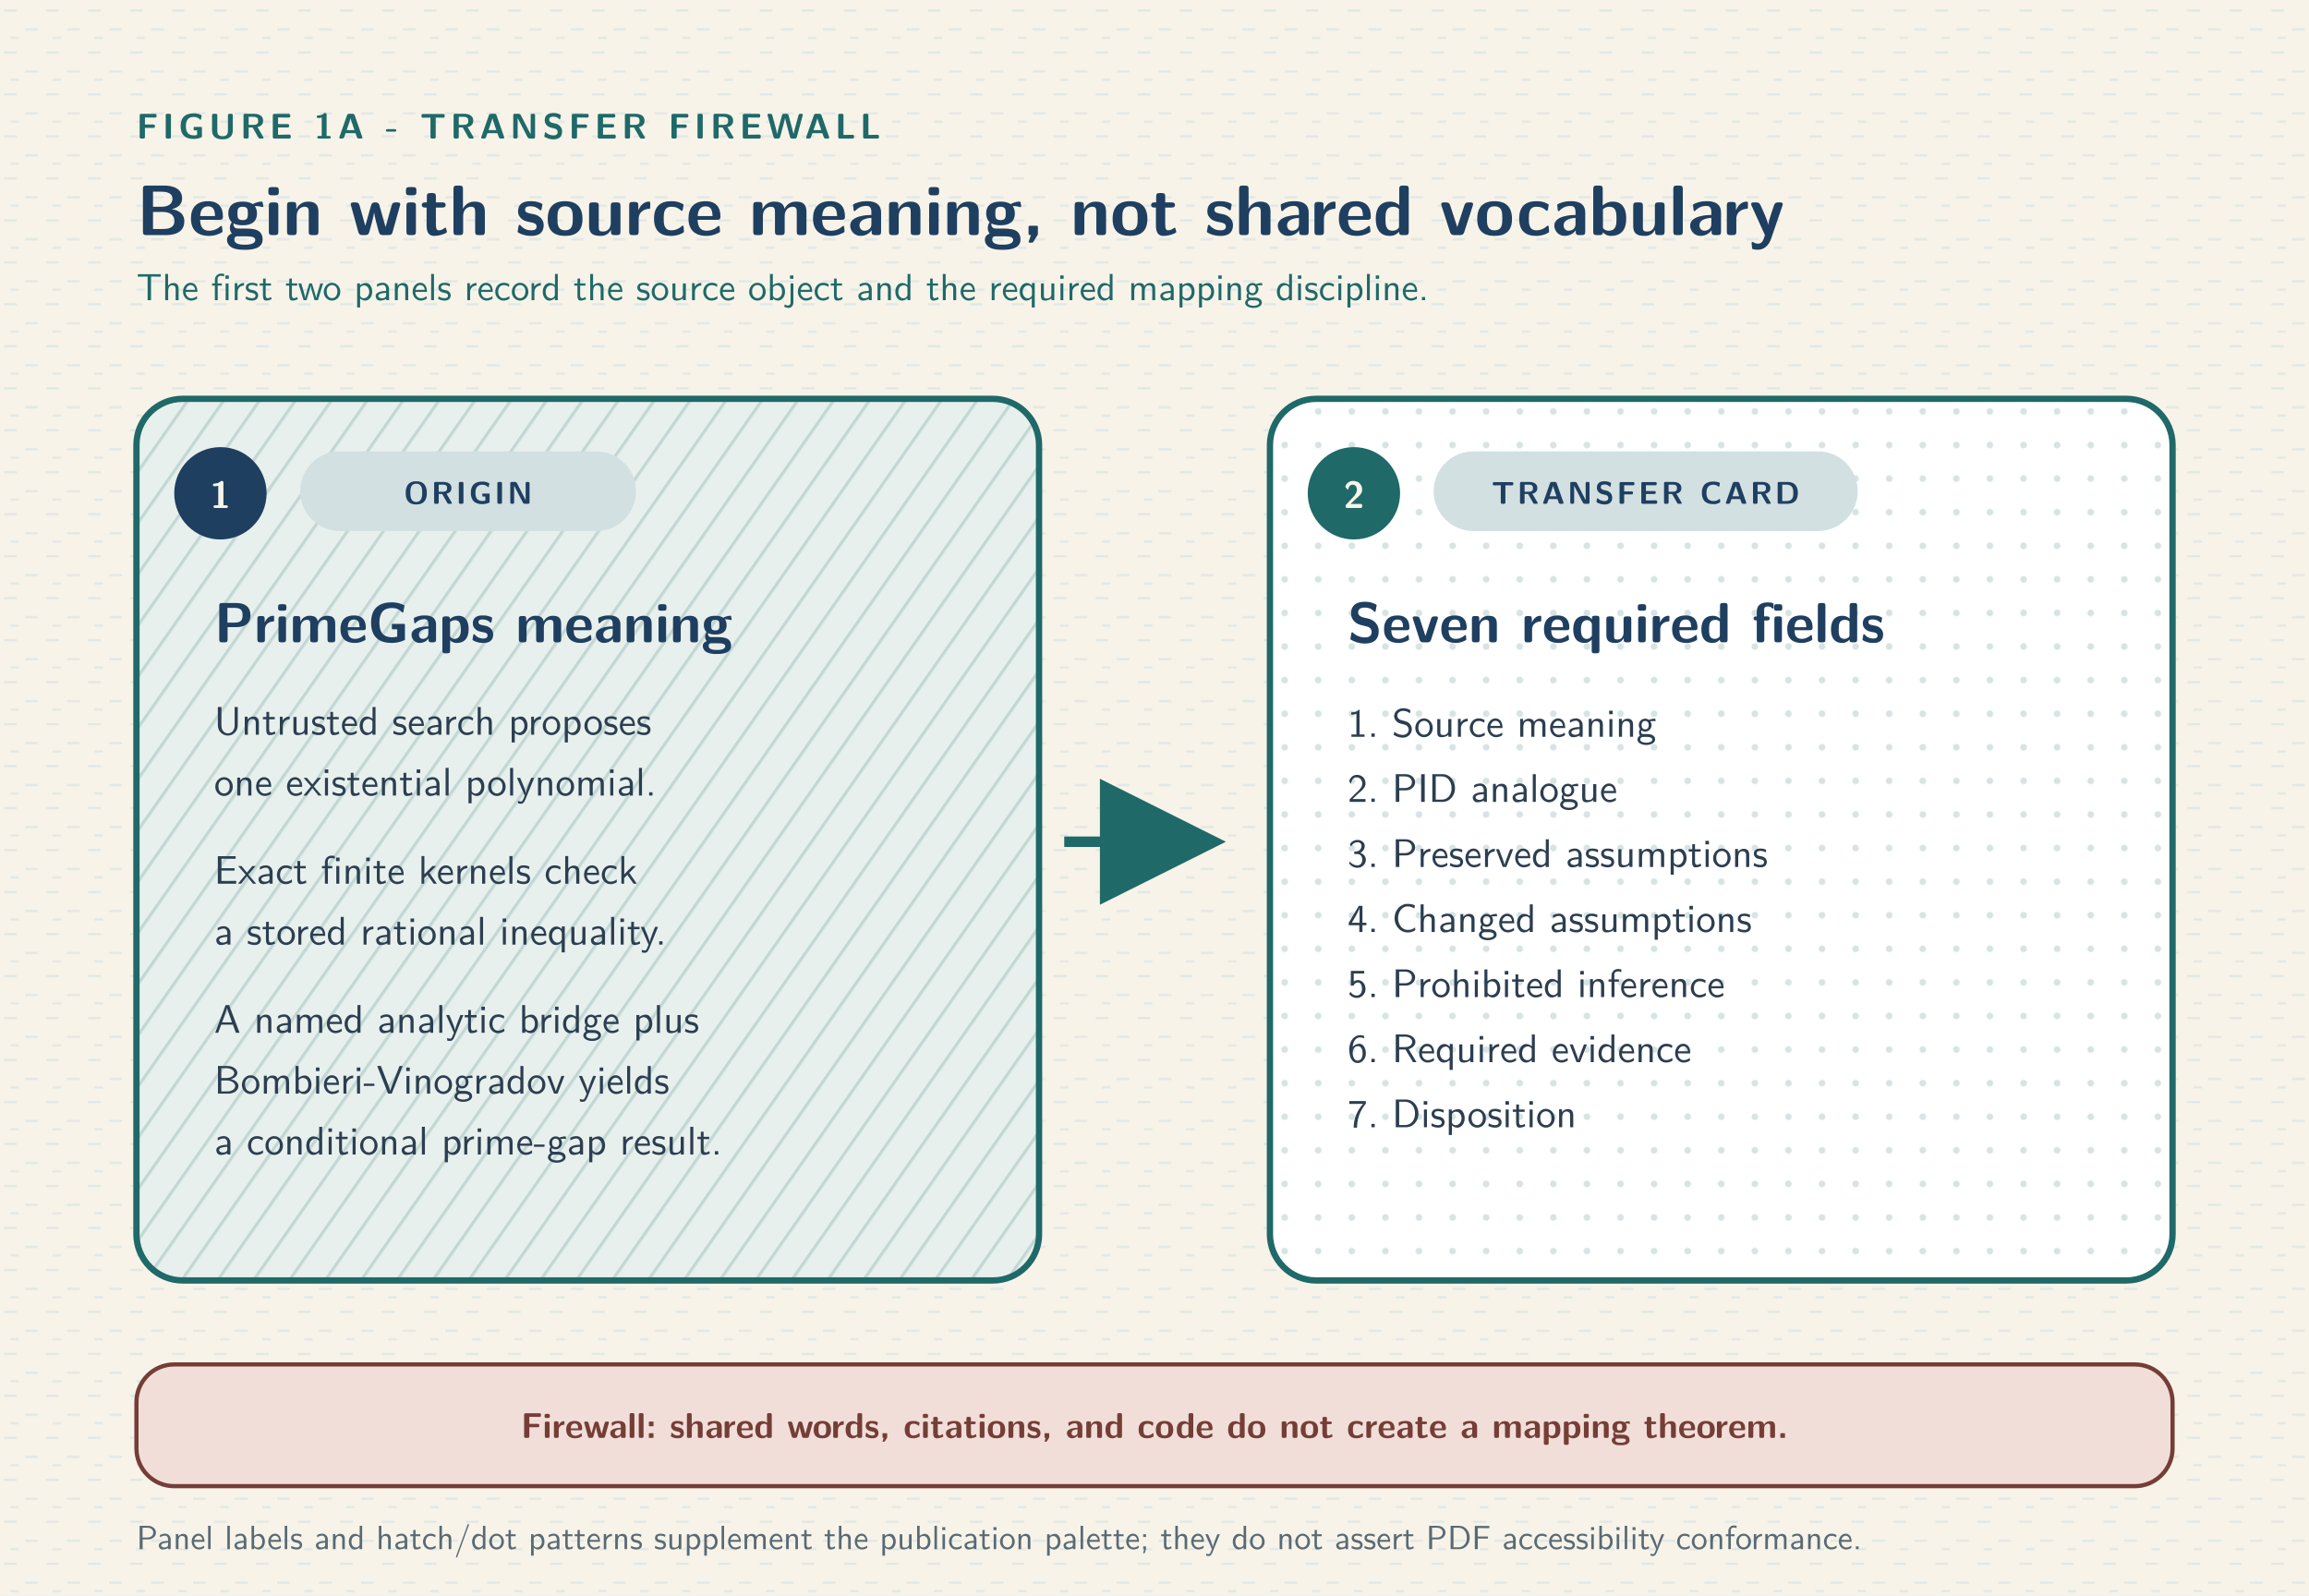
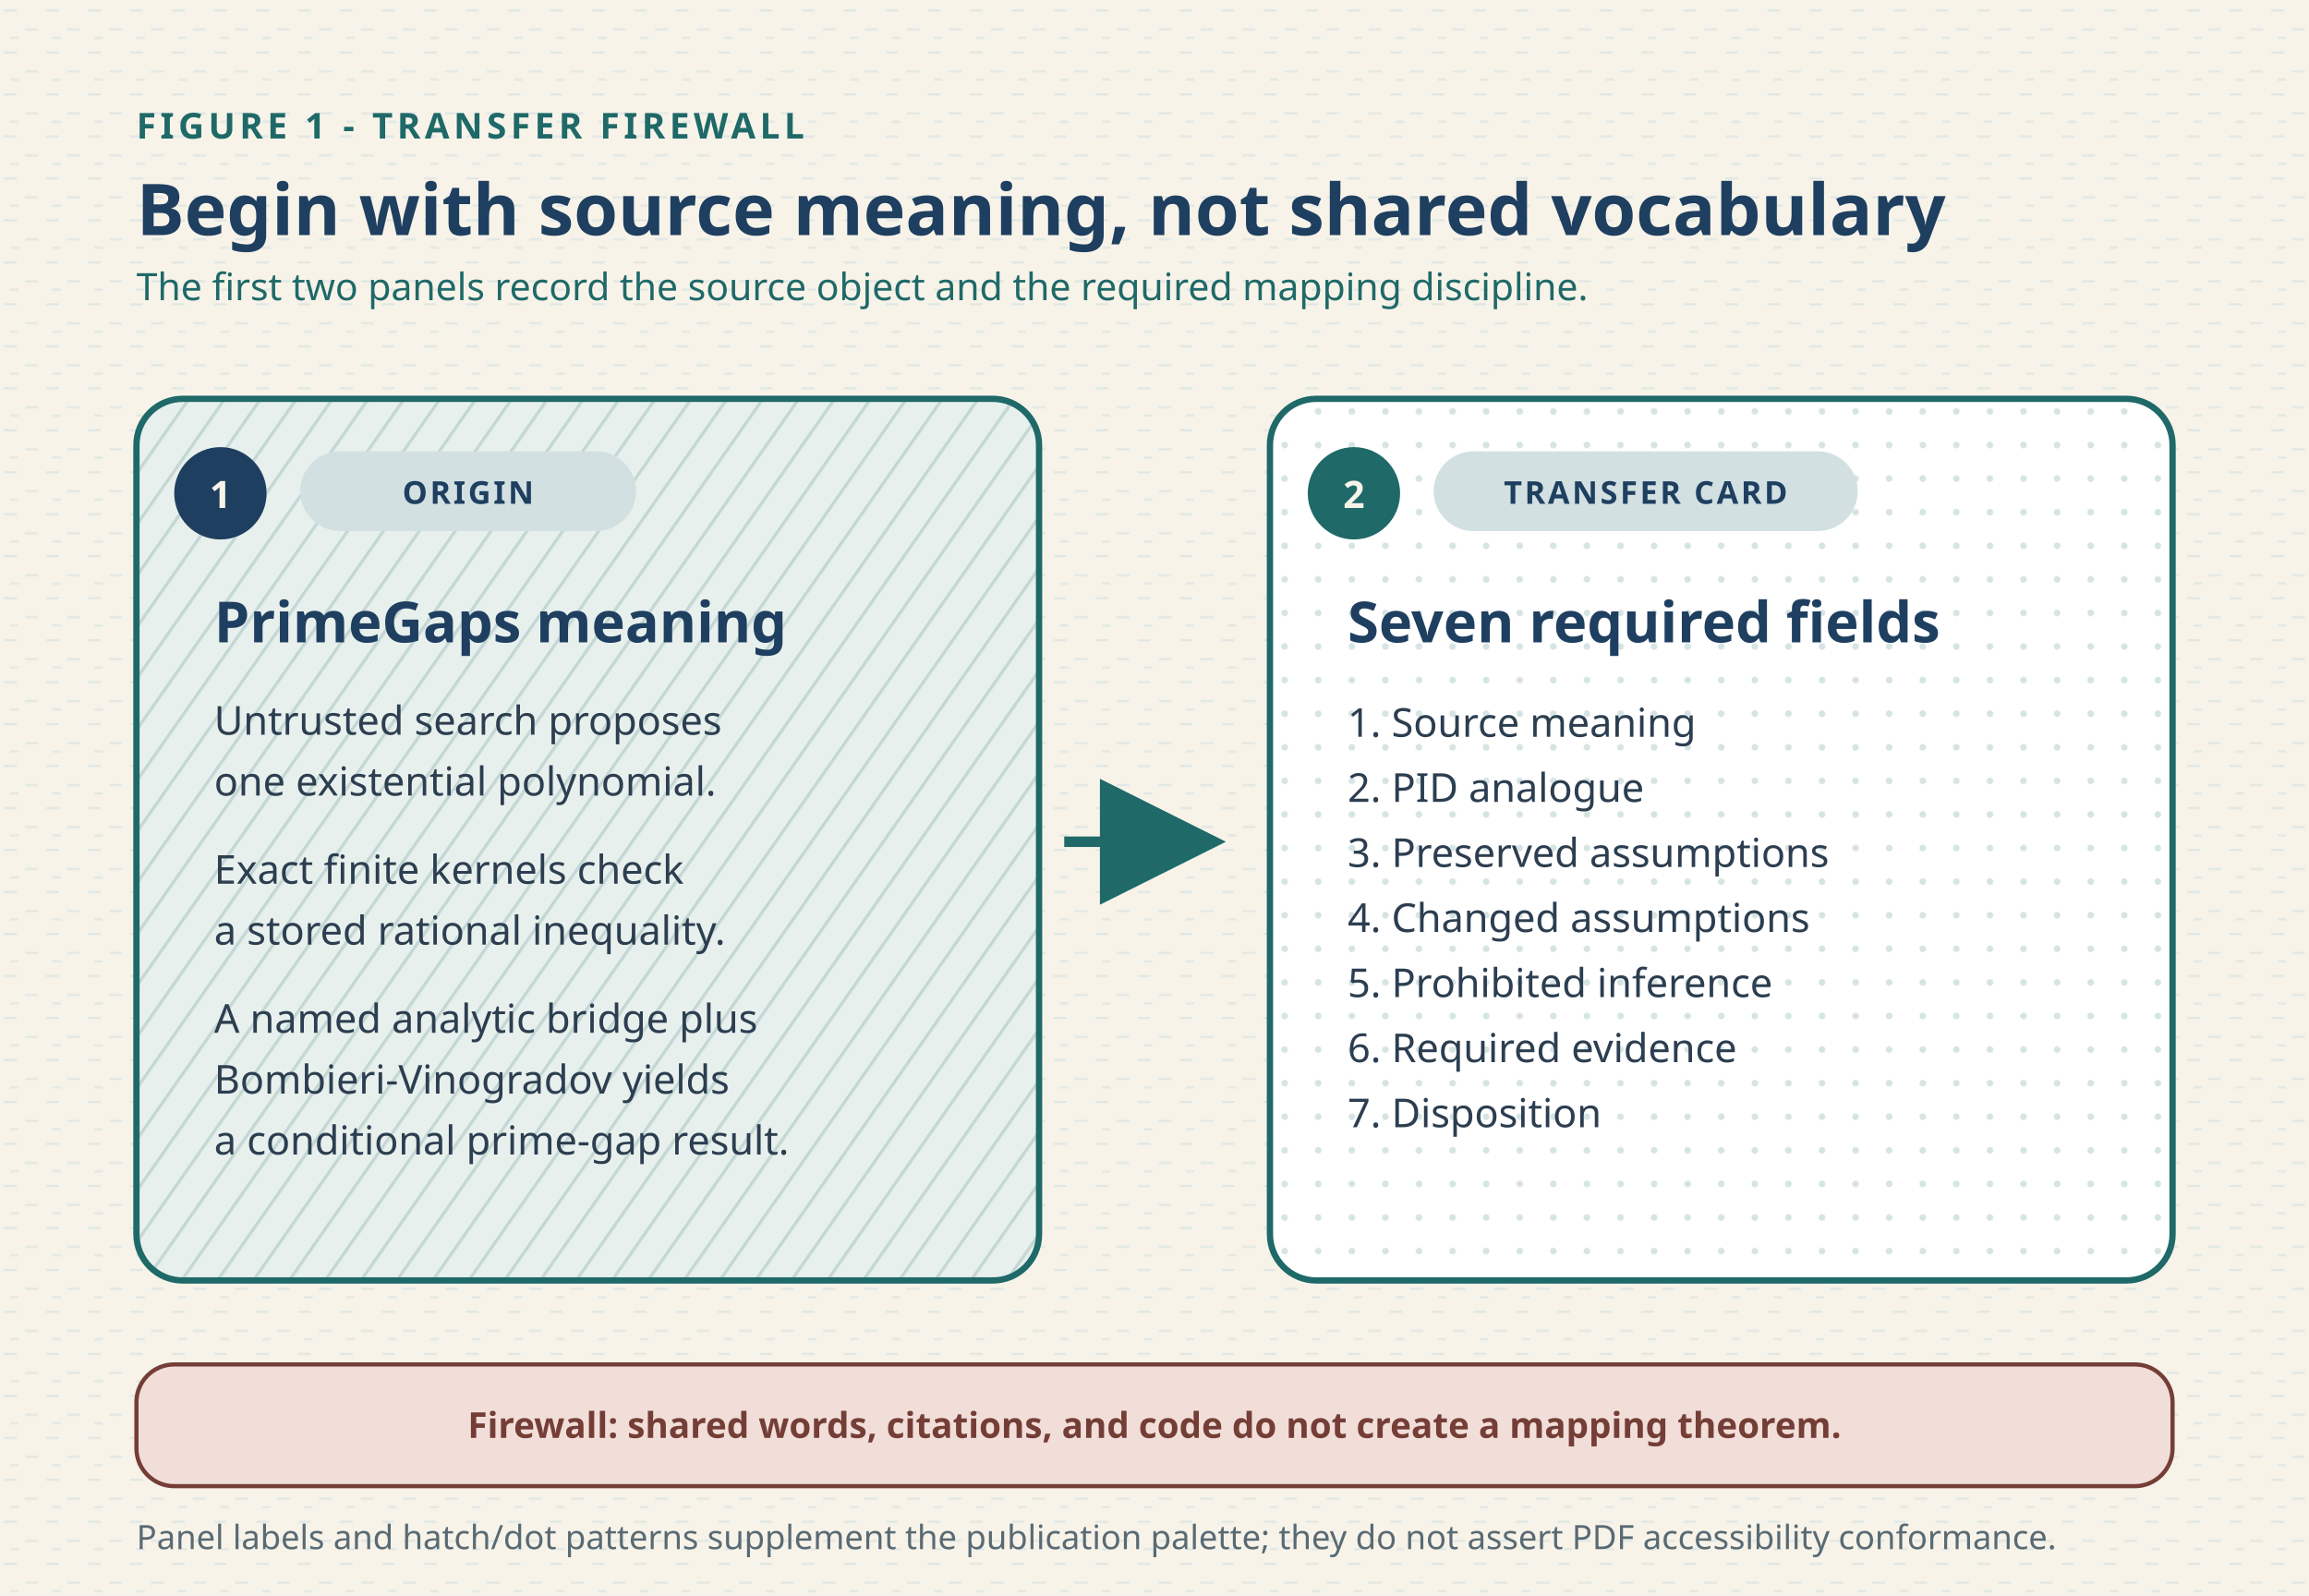
<svg xmlns="http://www.w3.org/2000/svg" width="1100" height="760" viewBox="0 0 1100 760" role="img" aria-labelledby="title desc">
  <defs>
    <pattern id="grain" width="20" height="20" patternUnits="userSpaceOnUse">
      <path d="M2 5H8M12 14H18M5 18H9" stroke="#D2E0E2" stroke-width="1" opacity=".62" />
    </pattern>
    <pattern id="originHatch" width="14" height="14" patternUnits="userSpaceOnUse" patternTransform="rotate(35)">
      <path d="M0 0V14" stroke="#1F6968" stroke-width="3" opacity=".18" />
    </pattern>
    <pattern id="cardDots" width="16" height="16" patternUnits="userSpaceOnUse">
      <circle cx="4" cy="4" r="1.6" fill="#1F6968" opacity=".18" />
    </pattern>
    <marker id="arrow" markerWidth="12" markerHeight="12" refX="10" refY="6" orient="auto">
      <path d="M0 0L12 6L0 12Z" fill="#1F6968" />
    </marker>
    <style>
-       .sans { font-family: "Latin Modern Sans", sans-serif; }
+       .sans { font-family: SourceSansPro, sans-serif; }
      .title { font-size: 34px; font-weight: 750; fill: #1F3F60; }
      .subtitle { font-size: 18px; fill: #1F6968; }
      .kicker { font-size: 17px; font-weight: 780; letter-spacing: 2px; fill: #1F6968; }
      .panelTitle { font-size: 27px; font-weight: 760; fill: #1F3F60; }
      .body { font-size: 19px; fill: #2C3E50; }
      .small { font-size: 16px; fill: #596A73; }
      .number { font-size: 18px; font-weight: 800; fill: #F7F3E9; }
      .pill { font-size: 15px; font-weight: 760; fill: #1F3F60; letter-spacing: 1.2px; }
      .fire { font-size: 17px; font-weight: 700; fill: #743E37; }
    </style>
  </defs>
  <rect width="1100" height="760" fill="#F7F3E9" />
  <rect width="1100" height="760" fill="url(#grain)" />
  <g class="sans">
-     <text x="65" y="66" class="kicker">FIGURE 1A - TRANSFER FIREWALL</text>
+     <text x="65" y="66" class="kicker">FIGURE 1 - TRANSFER FIREWALL</text>
    <text x="65" y="112" class="title">Begin with source meaning, not shared vocabulary</text>
    <text x="65" y="143" class="subtitle">The first two panels record the source object and the required mapping discipline.</text>
    <rect x="65" y="190" width="430" height="420" rx="22" fill="#E8F0ED" stroke="#1F6968" stroke-width="3" />
    <rect x="65" y="190" width="430" height="420" rx="22" fill="url(#originHatch)" />
    <circle cx="105" cy="235" r="22" fill="#1F3F60" />
    <text x="105" y="242" text-anchor="middle" class="number">1</text>
    <rect x="143" y="215" width="160" height="38" rx="19" fill="#D2E0E2" />
    <text x="223" y="240" text-anchor="middle" class="pill">ORIGIN</text>
    <text x="102" y="306" class="panelTitle">PrimeGaps meaning</text>
    <text x="102" y="350" class="body">
      <tspan x="102" dy="0">Untrusted search proposes</tspan>
      <tspan x="102" dy="29">one existential polynomial.</tspan>
      <tspan x="102" dy="42">Exact finite kernels check</tspan>
      <tspan x="102" dy="29">a stored rational inequality.</tspan>
      <tspan x="102" dy="42">A named analytic bridge plus</tspan>
      <tspan x="102" dy="29">Bombieri-Vinogradov yields</tspan>
      <tspan x="102" dy="29">a conditional prime-gap result.</tspan>
    </text>
    <path d="M507 401H574" stroke="#1F6968" stroke-width="5" marker-end="url(#arrow)" />
    <rect x="605" y="190" width="430" height="420" rx="22" fill="#FFFFFF" stroke="#1F6968" stroke-width="3" />
    <rect x="605" y="190" width="430" height="420" rx="22" fill="url(#cardDots)" />
    <circle cx="645" cy="235" r="22" fill="#1F6968" />
    <text x="645" y="242" text-anchor="middle" class="number">2</text>
    <rect x="683" y="215" width="202" height="38" rx="19" fill="#D2E0E2" />
    <text x="784" y="240" text-anchor="middle" class="pill">TRANSFER CARD</text>
    <text x="642" y="306" class="panelTitle">Seven required fields</text>
    <text x="642" y="351" class="body">
      <tspan x="642" dy="0">1. Source meaning</tspan>
      <tspan x="642" dy="31">2. PID analogue</tspan>
      <tspan x="642" dy="31">3. Preserved assumptions</tspan>
      <tspan x="642" dy="31">4. Changed assumptions</tspan>
      <tspan x="642" dy="31">5. Prohibited inference</tspan>
      <tspan x="642" dy="31">6. Required evidence</tspan>
      <tspan x="642" dy="31">7. Disposition</tspan>
    </text>
    <rect x="65" y="650" width="970" height="58" rx="18" fill="#F2DED9" stroke="#743E37" stroke-width="2" />
    <text x="550" y="685" text-anchor="middle" class="fire">Firewall: shared words, citations, and code do not create a mapping theorem.</text>
    <text x="65" y="738" class="small">Panel labels and hatch/dot patterns supplement the publication palette; they do not assert PDF accessibility conformance.</text>
  </g>
</svg>
